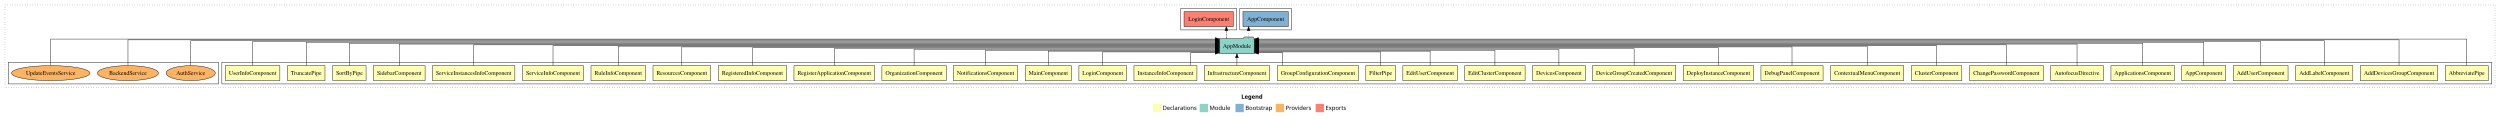
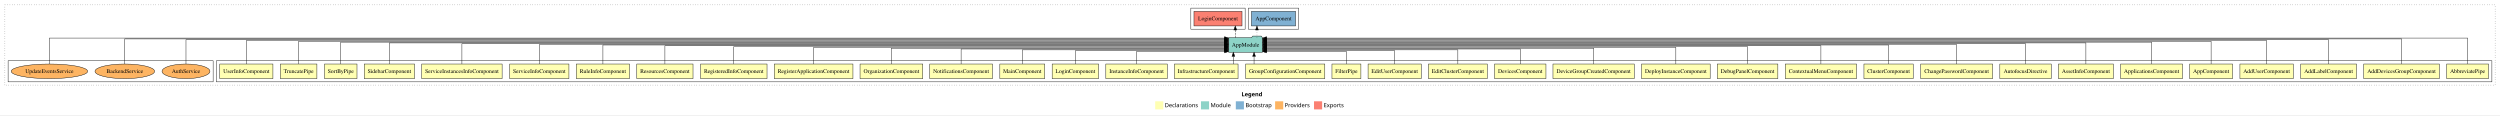
- <svg xmlns="http://www.w3.org/2000/svg" width="6017pt" height="284pt" viewBox="0.00 0.00 6017.00 284.00">
+ <svg xmlns="http://www.w3.org/2000/svg" width="6170pt" height="284pt" viewBox="0.00 0.00 6170.00 284.00">
  <g id="graph0" class="graph" transform="scale(1 1) rotate(0) translate(4 280)">
-     <polygon fill="#ffffff" stroke="transparent" points="-4,4 -4,-280 6013,-280 6013,4 -4,4" />
-     <text text-anchor="start" x="2983.509" y="-42.4" font-family="sans-serif" font-weight="bold" font-size="14.00" fill="#000000">Legend</text>
-     <polygon fill="#ffffb3" stroke="transparent" points="2770.5,-10 2770.5,-30 2790.5,-30 2790.5,-10 2770.5,-10" />
-     <text text-anchor="start" x="2794.129" y="-15.4" font-family="sans-serif" font-size="14.00" fill="#000000">  Declarations</text>
-     <polygon fill="#8dd3c7" stroke="transparent" points="2883.5,-10 2883.5,-30 2903.5,-30 2903.5,-10 2883.5,-10" />
-     <text text-anchor="start" x="2907.225" y="-15.4" font-family="sans-serif" font-size="14.00" fill="#000000">  Module</text>
-     <polygon fill="#80b1d3" stroke="transparent" points="2969.5,-10 2969.5,-30 2989.5,-30 2989.5,-10 2969.5,-10" />
-     <text text-anchor="start" x="2993.281" y="-15.4" font-family="sans-serif" font-size="14.00" fill="#000000">  Bootstrap</text>
-     <polygon fill="#fdb462" stroke="transparent" points="3066.5,-10 3066.5,-30 3086.5,-30 3086.5,-10 3066.5,-10" />
-     <text text-anchor="start" x="3090.173" y="-15.4" font-family="sans-serif" font-size="14.00" fill="#000000">  Providers</text>
-     <polygon fill="#fb8072" stroke="transparent" points="3162.5,-10 3162.5,-30 3182.5,-30 3182.5,-10 3162.5,-10" />
-     <text text-anchor="start" x="3186.226" y="-15.4" font-family="sans-serif" font-size="14.00" fill="#000000">  Exports</text>
+     <polygon fill="#ffffff" stroke="transparent" points="-4,4 -4,-280 6166,-280 6166,4 -4,4" />
+     <text text-anchor="start" x="3060.009" y="-42.4" font-family="sans-serif" font-weight="bold" font-size="14.00" fill="#000000">Legend</text>
+     <polygon fill="#ffffb3" stroke="transparent" points="2847,-10 2847,-30 2867,-30 2867,-10 2847,-10" />
+     <text text-anchor="start" x="2870.629" y="-15.4" font-family="sans-serif" font-size="14.00" fill="#000000">  Declarations</text>
+     <polygon fill="#8dd3c7" stroke="transparent" points="2960,-10 2960,-30 2980,-30 2980,-10 2960,-10" />
+     <text text-anchor="start" x="2983.725" y="-15.4" font-family="sans-serif" font-size="14.00" fill="#000000">  Module</text>
+     <polygon fill="#80b1d3" stroke="transparent" points="3046,-10 3046,-30 3066,-30 3066,-10 3046,-10" />
+     <text text-anchor="start" x="3069.781" y="-15.4" font-family="sans-serif" font-size="14.00" fill="#000000">  Bootstrap</text>
+     <polygon fill="#fdb462" stroke="transparent" points="3143,-10 3143,-30 3163,-30 3163,-10 3143,-10" />
+     <text text-anchor="start" x="3166.673" y="-15.4" font-family="sans-serif" font-size="14.00" fill="#000000">  Providers</text>
+     <polygon fill="#fb8072" stroke="transparent" points="3239,-10 3239,-30 3259,-30 3259,-10 3239,-10" />
+     <text text-anchor="start" x="3262.726" y="-15.4" font-family="sans-serif" font-size="14.00" fill="#000000">  Exports</text>
    <g id="clust1" class="cluster">
-       <polygon fill="none" stroke="#000000" stroke-dasharray="1,5" points="8,-70 8,-268 6001,-268 6001,-70 8,-70" />
+       <polygon fill="none" stroke="#000000" stroke-dasharray="1,5" points="8,-70 8,-268 6154,-268 6154,-70 8,-70" />
    </g>
    <g id="clust2" class="cluster">
-       <polygon fill="none" stroke="#000000" points="530,-78 530,-130 5993,-130 5993,-78 530,-78" />
-     </g>
-     <g id="clust38" class="cluster">
-       <polygon fill="none" stroke="#000000" points="2838,-208 2838,-260 2972,-260 2972,-208 2838,-208" />
+       <polygon fill="none" stroke="#000000" points="530,-78 530,-130 6146,-130 6146,-78 530,-78" />
    </g>
    <g id="clust39" class="cluster">
-       <polygon fill="none" stroke="#000000" points="2980,-208 2980,-260 3104,-260 3104,-208 2980,-208" />
+       <polygon fill="none" stroke="#000000" points="2935,-208 2935,-260 3069,-260 3069,-208 2935,-208" />
    </g>
    <g id="clust40" class="cluster">
+       <polygon fill="none" stroke="#000000" points="3077,-208 3077,-260 3201,-260 3201,-208 3077,-208" />
+     </g>
+     <g id="clust41" class="cluster">
      <polygon fill="none" stroke="#000000" points="16,-78 16,-130 522,-130 522,-78 16,-78" />
    </g>
    <g id="node1" class="node">
-       <polygon fill="#ffffb3" stroke="#000000" points="5984.58,-122 5881.42,-122 5881.42,-86 5984.58,-86 5984.58,-122" />
-       <text text-anchor="middle" x="5933" y="-99.8" font-family="Times,serif" font-size="14.00" fill="#000000">AbbreviatePipe</text>
-     </g>
-     <g id="node35" class="node">
-       <polygon fill="#8dd3c7" stroke="#000000" points="3014.657,-187 3011.657,-191 2990.657,-191 2987.657,-187 2931.343,-187 2931.343,-151 3014.657,-151 3014.657,-187" />
-       <text text-anchor="middle" x="2973" y="-164.8" font-family="Times,serif" font-size="14.00" fill="#000000">AppModule</text>
+       <polygon fill="#ffffb3" stroke="#000000" points="6137.58,-122 6034.42,-122 6034.42,-86 6137.58,-86 6137.58,-122" />
+       <text text-anchor="middle" x="6086" y="-99.8" font-family="Times,serif" font-size="14.00" fill="#000000">AbbreviatePipe</text>
+     </g>
+     <g id="node36" class="node">
+       <polygon fill="#8dd3c7" stroke="#000000" points="3111.657,-187 3108.657,-191 3087.657,-191 3084.657,-187 3028.343,-187 3028.343,-151 3111.657,-151 3111.657,-187" />
+       <text text-anchor="middle" x="3070" y="-164.8" font-family="Times,serif" font-size="14.00" fill="#000000">AppModule</text>
    </g>
    <g id="edge1" class="edge">
-       <path fill="none" stroke="#000000" d="M5933,-122.198C5933,-146.356 5933,-186 5933,-186 5933,-186 3024.843,-186 3024.843,-186" />
-       <polygon fill="#000000" stroke="#000000" points="3024.843,-182.5 3014.843,-186 3024.843,-189.5 3024.843,-182.5" />
+       <path fill="none" stroke="#000000" d="M6086,-122.198C6086,-146.356 6086,-186 6086,-186 6086,-186 3121.773,-186 3121.773,-186" />
+       <polygon fill="#000000" stroke="#000000" points="3121.773,-182.5 3111.773,-186 3121.773,-189.5 3121.773,-182.5" />
    </g>
    <g id="node2" class="node">
-       <polygon fill="#ffffb3" stroke="#000000" points="5863.292,-122 5676.708,-122 5676.708,-86 5863.292,-86 5863.292,-122" />
-       <text text-anchor="middle" x="5770" y="-99.8" font-family="Times,serif" font-size="14.00" fill="#000000">AddDevicesGroupComponent</text>
+       <polygon fill="#ffffb3" stroke="#000000" points="6016.292,-122 5829.708,-122 5829.708,-86 6016.292,-86 6016.292,-122" />
+       <text text-anchor="middle" x="5923" y="-99.8" font-family="Times,serif" font-size="14.00" fill="#000000">AddDevicesGroupComponent</text>
    </g>
    <g id="edge2" class="edge">
-       <path fill="none" stroke="#000000" d="M5770,-122.153C5770,-145.757 5770,-184 5770,-184 5770,-184 3024.709,-184 3024.709,-184" />
-       <polygon fill="#000000" stroke="#000000" points="3024.709,-180.5 3014.709,-184 3024.709,-187.5 3024.709,-180.5" />
+       <path fill="none" stroke="#000000" d="M5923,-122.153C5923,-145.757 5923,-184 5923,-184 5923,-184 3121.708,-184 3121.708,-184" />
+       <polygon fill="#000000" stroke="#000000" points="3121.708,-180.5 3111.708,-184 3121.708,-187.5 3121.708,-180.5" />
    </g>
    <g id="node3" class="node">
-       <polygon fill="#ffffb3" stroke="#000000" points="5658.812,-122 5521.188,-122 5521.188,-86 5658.812,-86 5658.812,-122" />
-       <text text-anchor="middle" x="5590" y="-99.8" font-family="Times,serif" font-size="14.00" fill="#000000">AddLabelComponent</text>
+       <polygon fill="#ffffb3" stroke="#000000" points="5811.812,-122 5674.188,-122 5674.188,-86 5811.812,-86 5811.812,-122" />
+       <text text-anchor="middle" x="5743" y="-99.8" font-family="Times,serif" font-size="14.00" fill="#000000">AddLabelComponent</text>
    </g>
    <g id="edge3" class="edge">
-       <path fill="none" stroke="#000000" d="M5590,-122.091C5590,-145.133 5590,-182 5590,-182 5590,-182 3024.901,-182 3024.901,-182" />
-       <polygon fill="#000000" stroke="#000000" points="3024.901,-178.5 3014.901,-182 3024.901,-185.5 3024.901,-178.5" />
+       <path fill="none" stroke="#000000" d="M5743,-122.091C5743,-145.133 5743,-182 5743,-182 5743,-182 3121.718,-182 3121.718,-182" />
+       <polygon fill="#000000" stroke="#000000" points="3121.718,-178.5 3111.718,-182 3121.718,-185.5 3121.718,-178.5" />
    </g>
    <g id="node4" class="node">
-       <polygon fill="#ffffb3" stroke="#000000" points="5502.865,-122 5371.135,-122 5371.135,-86 5502.865,-86 5502.865,-122" />
-       <text text-anchor="middle" x="5437" y="-99.8" font-family="Times,serif" font-size="14.00" fill="#000000">AddUserComponent</text>
+       <polygon fill="#ffffb3" stroke="#000000" points="5655.865,-122 5524.135,-122 5524.135,-86 5655.865,-86 5655.865,-122" />
+       <text text-anchor="middle" x="5590" y="-99.8" font-family="Times,serif" font-size="14.00" fill="#000000">AddUserComponent</text>
    </g>
    <g id="edge4" class="edge">
-       <path fill="none" stroke="#000000" d="M5437,-122.011C5437,-144.485 5437,-180 5437,-180 5437,-180 3024.733,-180 3024.733,-180" />
-       <polygon fill="#000000" stroke="#000000" points="3024.733,-176.5 3014.733,-180 3024.733,-183.5 3024.733,-176.5" />
+       <path fill="none" stroke="#000000" d="M5590,-122.011C5590,-144.485 5590,-180 5590,-180 5590,-180 3121.897,-180 3121.897,-180" />
+       <polygon fill="#000000" stroke="#000000" points="3121.897,-176.5 3111.897,-180 3121.897,-183.5 3121.897,-176.5" />
    </g>
    <g id="node5" class="node">
-       <polygon fill="#ffffb3" stroke="#000000" points="5352.94,-122 5247.06,-122 5247.06,-86 5352.94,-86 5352.94,-122" />
-       <text text-anchor="middle" x="5300" y="-99.8" font-family="Times,serif" font-size="14.00" fill="#000000">AppComponent</text>
+       <polygon fill="#ffffb3" stroke="#000000" points="5505.94,-122 5400.06,-122 5400.06,-86 5505.94,-86 5505.94,-122" />
+       <text text-anchor="middle" x="5453" y="-99.8" font-family="Times,serif" font-size="14.00" fill="#000000">AppComponent</text>
    </g>
    <g id="edge5" class="edge">
-       <path fill="none" stroke="#000000" d="M5300,-122.292C5300,-144.206 5300,-178 5300,-178 5300,-178 3024.875,-178 3024.875,-178" />
-       <polygon fill="#000000" stroke="#000000" points="3024.875,-174.5 3014.875,-178 3024.875,-181.5 3024.875,-174.5" />
+       <path fill="none" stroke="#000000" d="M5453,-122.292C5453,-144.206 5453,-178 5453,-178 5453,-178 3121.866,-178 3121.866,-178" />
+       <polygon fill="#000000" stroke="#000000" points="3121.866,-174.5 3111.866,-178 3121.866,-181.5 3121.866,-174.5" />
    </g>
    <g id="node6" class="node">
-       <polygon fill="#ffffb3" stroke="#000000" points="5229.375,-122 5076.625,-122 5076.625,-86 5229.375,-86 5229.375,-122" />
-       <text text-anchor="middle" x="5153" y="-99.8" font-family="Times,serif" font-size="14.00" fill="#000000">ApplicationsComponent</text>
+       <polygon fill="#ffffb3" stroke="#000000" points="5382.375,-122 5229.625,-122 5229.625,-86 5382.375,-86 5382.375,-122" />
+       <text text-anchor="middle" x="5306" y="-99.8" font-family="Times,serif" font-size="14.00" fill="#000000">ApplicationsComponent</text>
    </g>
    <g id="edge6" class="edge">
-       <path fill="none" stroke="#000000" d="M5153,-122.169C5153,-143.498 5153,-176 5153,-176 5153,-176 3025.084,-176 3025.084,-176" />
-       <polygon fill="#000000" stroke="#000000" points="3025.084,-172.5 3015.084,-176 3025.084,-179.5 3025.084,-172.5" />
+       <path fill="none" stroke="#000000" d="M5306,-122.169C5306,-143.498 5306,-176 5306,-176 5306,-176 3121.689,-176 3121.689,-176" />
+       <polygon fill="#000000" stroke="#000000" points="3121.689,-172.5 3111.689,-176 3121.689,-179.5 3121.689,-172.5" />
    </g>
    <g id="node7" class="node">
+       <polygon fill="#ffffb3" stroke="#000000" points="5211.755,-122 5076.245,-122 5076.245,-86 5211.755,-86 5211.755,-122" />
+       <text text-anchor="middle" x="5144" y="-99.8" font-family="Times,serif" font-size="14.00" fill="#000000">AssetInfoComponent</text>
+     </g>
+     <g id="edge7" class="edge">
+       <path fill="none" stroke="#000000" d="M5144,-122.027C5144,-142.767 5144,-174 5144,-174 5144,-174 3121.898,-174 3121.898,-174" />
+       <polygon fill="#000000" stroke="#000000" points="3121.898,-170.5 3111.898,-174 3121.898,-177.5 3121.898,-170.5" />
+     </g>
+     <g id="node8" class="node">
      <polygon fill="#ffffb3" stroke="#000000" points="5058.4,-122 4931.6,-122 4931.6,-86 5058.4,-86 5058.4,-122" />
      <text text-anchor="middle" x="4995" y="-99.8" font-family="Times,serif" font-size="14.00" fill="#000000">AutofocusDirective</text>
    </g>
-     <g id="edge7" class="edge">
-       <path fill="none" stroke="#000000" d="M4995,-122.027C4995,-142.767 4995,-174 4995,-174 4995,-174 3024.768,-174 3024.768,-174" />
-       <polygon fill="#000000" stroke="#000000" points="3024.768,-170.5 3014.768,-174 3024.768,-177.5 3024.768,-170.5" />
-     </g>
-     <g id="node8" class="node">
+     <g id="edge8" class="edge">
+       <path fill="none" stroke="#000000" d="M4995,-122.223C4995,-142.365 4995,-172 4995,-172 4995,-172 3121.997,-172 3121.997,-172" />
+       <polygon fill="#000000" stroke="#000000" points="3121.997,-168.5 3111.997,-172 3121.997,-175.5 3121.997,-168.5" />
+     </g>
+     <g id="node9" class="node">
      <polygon fill="#ffffb3" stroke="#000000" points="4913.752,-122 4736.248,-122 4736.248,-86 4913.752,-86 4913.752,-122" />
      <text text-anchor="middle" x="4825" y="-99.8" font-family="Times,serif" font-size="14.00" fill="#000000">ChangePasswordComponent</text>
    </g>
-     <g id="edge8" class="edge">
-       <path fill="none" stroke="#000000" d="M4825,-122.223C4825,-142.365 4825,-172 4825,-172 4825,-172 3024.719,-172 3024.719,-172" />
-       <polygon fill="#000000" stroke="#000000" points="3024.719,-168.5 3014.719,-172 3024.719,-175.5 3024.719,-168.5" />
-     </g>
-     <g id="node9" class="node">
+     <g id="edge9" class="edge">
+       <path fill="none" stroke="#000000" d="M4825,-122.035C4825,-141.576 4825,-170 4825,-170 4825,-170 3122.081,-170 3122.081,-170" />
+       <polygon fill="#000000" stroke="#000000" points="3122.081,-166.5 3112.081,-170 3122.081,-173.5 3122.081,-166.5" />
+     </g>
+     <g id="node10" class="node">
      <polygon fill="#ffffb3" stroke="#000000" points="4717.77,-122 4596.23,-122 4596.23,-86 4717.77,-86 4717.77,-122" />
      <text text-anchor="middle" x="4657" y="-99.8" font-family="Times,serif" font-size="14.00" fill="#000000">ClusterComponent</text>
    </g>
-     <g id="edge9" class="edge">
-       <path fill="none" stroke="#000000" d="M4657,-122.035C4657,-141.576 4657,-170 4657,-170 4657,-170 3025.047,-170 3025.047,-170" />
-       <polygon fill="#000000" stroke="#000000" points="3025.047,-166.5 3015.047,-170 3025.047,-173.5 3025.047,-166.5" />
-     </g>
-     <g id="node10" class="node">
+     <g id="edge10" class="edge">
+       <path fill="none" stroke="#000000" d="M4657,-122.106C4657,-141.339 4657,-169 4657,-169 4657,-169 3122.04,-169 3122.04,-169" />
+       <polygon fill="#000000" stroke="#000000" points="3122.04,-165.5 3112.04,-169 3122.04,-172.5 3122.04,-165.5" />
+     </g>
+     <g id="node11" class="node">
      <polygon fill="#ffffb3" stroke="#000000" points="4577.93,-122 4402.07,-122 4402.07,-86 4577.93,-86 4577.93,-122" />
      <text text-anchor="middle" x="4490" y="-99.8" font-family="Times,serif" font-size="14.00" fill="#000000">ContextualMenuComponent</text>
    </g>
-     <g id="edge10" class="edge">
-       <path fill="none" stroke="#000000" d="M4490,-122.106C4490,-141.339 4490,-169 4490,-169 4490,-169 3024.759,-169 3024.759,-169" />
-       <polygon fill="#000000" stroke="#000000" points="3024.759,-165.5 3014.759,-169 3024.759,-172.5 3024.759,-165.5" />
-     </g>
-     <g id="node11" class="node">
+     <g id="edge11" class="edge">
+       <path fill="none" stroke="#000000" d="M4490,-122.222C4490,-140.828 4490,-167 4490,-167 4490,-167 3121.729,-167 3121.729,-167" />
+       <polygon fill="#000000" stroke="#000000" points="3121.729,-163.5 3111.729,-167 3121.729,-170.5 3121.729,-163.5" />
+     </g>
+     <g id="node12" class="node">
      <polygon fill="#ffffb3" stroke="#000000" points="4383.756,-122 4234.244,-122 4234.244,-86 4383.756,-86 4383.756,-122" />
      <text text-anchor="middle" x="4309" y="-99.8" font-family="Times,serif" font-size="14.00" fill="#000000">DebugPanelComponent</text>
    </g>
-     <g id="edge11" class="edge">
-       <path fill="none" stroke="#000000" d="M4309,-122.222C4309,-140.828 4309,-167 4309,-167 4309,-167 3024.819,-167 3024.819,-167" />
-       <polygon fill="#000000" stroke="#000000" points="3024.819,-163.5 3014.819,-167 3024.819,-170.5 3024.819,-163.5" />
-     </g>
-     <g id="node12" class="node">
+     <g id="edge12" class="edge">
+       <path fill="none" stroke="#000000" d="M4309,-122.302C4309,-140.27 4309,-165 4309,-165 4309,-165 3121.934,-165 3121.934,-165" />
+       <polygon fill="#000000" stroke="#000000" points="3121.934,-161.5 3111.934,-165 3121.934,-168.5 3121.934,-161.5" />
+     </g>
+     <g id="node13" class="node">
      <polygon fill="#ffffb3" stroke="#000000" points="4216.684,-122 4047.316,-122 4047.316,-86 4216.684,-86 4216.684,-122" />
      <text text-anchor="middle" x="4132" y="-99.8" font-family="Times,serif" font-size="14.00" fill="#000000">DeployInstanceComponent</text>
    </g>
-     <g id="edge12" class="edge">
-       <path fill="none" stroke="#000000" d="M4132,-122.302C4132,-140.27 4132,-165 4132,-165 4132,-165 3024.934,-165 3024.934,-165" />
-       <polygon fill="#000000" stroke="#000000" points="3024.934,-161.5 3014.934,-165 3024.934,-168.5 3024.934,-161.5" />
-     </g>
-     <g id="node13" class="node">
+     <g id="edge13" class="edge">
+       <path fill="none" stroke="#000000" d="M4132,-122.022C4132,-139.373 4132,-163 4132,-163 4132,-163 3121.959,-163 3121.959,-163" />
+       <polygon fill="#000000" stroke="#000000" points="3121.959,-159.5 3111.959,-163 3121.959,-166.5 3121.959,-159.5" />
+     </g>
+     <g id="node14" class="node">
      <polygon fill="#ffffb3" stroke="#000000" points="4029.272,-122 3828.728,-122 3828.728,-86 4029.272,-86 4029.272,-122" />
      <text text-anchor="middle" x="3929" y="-99.8" font-family="Times,serif" font-size="14.00" fill="#000000">DeviceGroupCreatedComponent</text>
    </g>
-     <g id="edge13" class="edge">
-       <path fill="none" stroke="#000000" d="M3929,-122.022C3929,-139.373 3929,-163 3929,-163 3929,-163 3024.693,-163 3024.693,-163" />
-       <polygon fill="#000000" stroke="#000000" points="3024.693,-159.5 3014.693,-163 3024.693,-166.5 3024.693,-159.5" />
-     </g>
-     <g id="node14" class="node">
+     <g id="edge14" class="edge">
+       <path fill="none" stroke="#000000" d="M3929,-122.035C3929,-138.734 3929,-161 3929,-161 3929,-161 3121.722,-161 3121.722,-161" />
+       <polygon fill="#000000" stroke="#000000" points="3121.722,-157.5 3111.722,-161 3121.722,-164.5 3121.722,-157.5" />
+     </g>
+     <g id="node15" class="node">
      <polygon fill="#ffffb3" stroke="#000000" points="3811.419,-122 3684.581,-122 3684.581,-86 3811.419,-86 3811.419,-122" />
      <text text-anchor="middle" x="3748" y="-99.8" font-family="Times,serif" font-size="14.00" fill="#000000">DevicesComponent</text>
    </g>
-     <g id="edge14" class="edge">
-       <path fill="none" stroke="#000000" d="M3748,-122.035C3748,-138.734 3748,-161 3748,-161 3748,-161 3024.667,-161 3024.667,-161" />
-       <polygon fill="#000000" stroke="#000000" points="3024.667,-157.5 3014.667,-161 3024.667,-164.5 3024.667,-157.5" />
-     </g>
-     <g id="node15" class="node">
+     <g id="edge15" class="edge">
+       <path fill="none" stroke="#000000" d="M3748,-122.009C3748,-138.049 3748,-159 3748,-159 3748,-159 3121.9,-159 3121.9,-159" />
+       <polygon fill="#000000" stroke="#000000" points="3121.9,-155.5 3111.9,-159 3121.9,-162.5 3121.9,-155.5" />
+     </g>
+     <g id="node16" class="node">
      <polygon fill="#ffffb3" stroke="#000000" points="3666.604,-122 3521.396,-122 3521.396,-86 3666.604,-86 3666.604,-122" />
      <text text-anchor="middle" x="3594" y="-99.8" font-family="Times,serif" font-size="14.00" fill="#000000">EditClusterComponent</text>
    </g>
-     <g id="edge15" class="edge">
-       <path fill="none" stroke="#000000" d="M3594,-122.009C3594,-138.049 3594,-159 3594,-159 3594,-159 3024.71,-159 3024.71,-159" />
-       <polygon fill="#000000" stroke="#000000" points="3024.71,-155.5 3014.71,-159 3024.71,-162.5 3024.71,-155.5" />
-     </g>
-     <g id="node16" class="node">
+     <g id="edge16" class="edge">
+       <path fill="none" stroke="#000000" d="M3594,-122.24C3594,-137.571 3594,-157 3594,-157 3594,-157 3121.995,-157 3121.995,-157" />
+       <polygon fill="#000000" stroke="#000000" points="3121.995,-153.5 3111.995,-157 3121.995,-160.5 3121.995,-153.5" />
+     </g>
+     <g id="node17" class="node">
      <polygon fill="#ffffb3" stroke="#000000" points="3503.593,-122 3372.407,-122 3372.407,-86 3503.593,-86 3503.593,-122" />
      <text text-anchor="middle" x="3438" y="-99.8" font-family="Times,serif" font-size="14.00" fill="#000000">EditUserComponent</text>
    </g>
-     <g id="edge16" class="edge">
-       <path fill="none" stroke="#000000" d="M3438,-122.24C3438,-137.571 3438,-157 3438,-157 3438,-157 3024.675,-157 3024.675,-157" />
-       <polygon fill="#000000" stroke="#000000" points="3024.675,-153.5 3014.675,-157 3024.675,-160.5 3024.675,-153.5" />
-     </g>
-     <g id="node17" class="node">
+     <g id="edge17" class="edge">
+       <path fill="none" stroke="#000000" d="M3438,-122.124C3438,-136.783 3438,-155 3438,-155 3438,-155 3121.856,-155 3121.856,-155" />
+       <polygon fill="#000000" stroke="#000000" points="3121.856,-151.5 3111.856,-155 3121.856,-158.5 3121.856,-151.5" />
+     </g>
+     <g id="node18" class="node">
      <polygon fill="#ffffb3" stroke="#000000" points="3354.718,-122 3283.282,-122 3283.282,-86 3354.718,-86 3354.718,-122" />
      <text text-anchor="middle" x="3319" y="-99.8" font-family="Times,serif" font-size="14.00" fill="#000000">FilterPipe</text>
    </g>
-     <g id="edge17" class="edge">
-       <path fill="none" stroke="#000000" d="M3319,-122.124C3319,-136.783 3319,-155 3319,-155 3319,-155 3024.736,-155 3024.736,-155" />
-       <polygon fill="#000000" stroke="#000000" points="3024.736,-151.5 3014.736,-155 3024.736,-158.5 3024.736,-151.5" />
-     </g>
-     <g id="node18" class="node">
+     <g id="edge18" class="edge">
+       <path fill="none" stroke="#000000" d="M3319,-122.246C3319,-136.177 3319,-153 3319,-153 3319,-153 3121.677,-153 3121.677,-153" />
+       <polygon fill="#000000" stroke="#000000" points="3121.677,-149.5 3111.677,-153 3121.677,-156.5 3121.677,-149.5" />
+     </g>
+     <g id="node19" class="node">
      <polygon fill="#ffffb3" stroke="#000000" points="3265.644,-122 3070.356,-122 3070.356,-86 3265.644,-86 3265.644,-122" />
      <text text-anchor="middle" x="3168" y="-99.8" font-family="Times,serif" font-size="14.00" fill="#000000">GroupConfigurationComponent</text>
    </g>
-     <g id="edge18" class="edge">
-       <path fill="none" stroke="#000000" d="M3083.324,-122.246C3083.324,-136.177 3083.324,-153 3083.324,-153 3083.324,-153 3024.709,-153 3024.709,-153" />
-       <polygon fill="#000000" stroke="#000000" points="3024.709,-149.5 3014.709,-153 3024.709,-156.5 3024.709,-149.5" />
-     </g>
-     <g id="node19" class="node">
+     <g id="edge19" class="edge">
+       <path fill="none" stroke="#000000" d="M3091.003,-122.106C3091.003,-122.106 3091.003,-140.991 3091.003,-140.991" />
+       <polygon fill="#000000" stroke="#000000" points="3087.503,-140.991 3091.003,-150.991 3094.503,-140.991 3087.503,-140.991" />
+     </g>
+     <g id="node20" class="node">
      <polygon fill="#ffffb3" stroke="#000000" points="3051.506,-122 2894.494,-122 2894.494,-86 3051.506,-86 3051.506,-122" />
      <text text-anchor="middle" x="2973" y="-99.8" font-family="Times,serif" font-size="14.00" fill="#000000">InfrastructureComponent</text>
    </g>
-     <g id="edge19" class="edge">
-       <path fill="none" stroke="#000000" d="M2973,-122.106C2973,-122.106 2973,-140.991 2973,-140.991" />
-       <polygon fill="#000000" stroke="#000000" points="2969.5,-140.991 2973,-150.991 2976.5,-140.991 2969.5,-140.991" />
-     </g>
-     <g id="node20" class="node">
+     <g id="edge20" class="edge">
+       <path fill="none" stroke="#000000" d="M3039.962,-122.106C3039.962,-122.106 3039.962,-140.991 3039.962,-140.991" />
+       <polygon fill="#000000" stroke="#000000" points="3036.462,-140.991 3039.962,-150.991 3043.462,-140.991 3036.462,-140.991" />
+     </g>
+     <g id="node21" class="node">
      <polygon fill="#ffffb3" stroke="#000000" points="2876.794,-122 2725.206,-122 2725.206,-86 2876.794,-86 2876.794,-122" />
      <text text-anchor="middle" x="2801" y="-99.8" font-family="Times,serif" font-size="14.00" fill="#000000">InstanceInfoComponent</text>
    </g>
-     <g id="edge20" class="edge">
-       <path fill="none" stroke="#000000" d="M2861.254,-122.246C2861.254,-136.177 2861.254,-153 2861.254,-153 2861.254,-153 2921.072,-153 2921.072,-153" />
-       <polygon fill="#000000" stroke="#000000" points="2921.072,-156.5 2931.072,-153 2921.072,-149.5 2921.072,-156.5" />
-     </g>
-     <g id="node21" class="node">
+     <g id="edge21" class="edge">
+       <path fill="none" stroke="#000000" d="M2801,-122.246C2801,-136.177 2801,-153 2801,-153 2801,-153 3018.264,-153 3018.264,-153" />
+       <polygon fill="#000000" stroke="#000000" points="3018.264,-156.5 3028.264,-153 3018.264,-149.5 3018.264,-156.5" />
+     </g>
+     <g id="node22" class="node">
      <polygon fill="#ffffb3" stroke="#000000" points="2707.276,-122 2592.724,-122 2592.724,-86 2707.276,-86 2707.276,-122" />
      <text text-anchor="middle" x="2650" y="-99.8" font-family="Times,serif" font-size="14.00" fill="#000000">LoginComponent</text>
    </g>
-     <g id="edge21" class="edge">
-       <path fill="none" stroke="#000000" d="M2650,-122.124C2650,-136.783 2650,-155 2650,-155 2650,-155 2921.104,-155 2921.104,-155" />
-       <polygon fill="#000000" stroke="#000000" points="2921.105,-158.5 2931.104,-155 2921.104,-151.5 2921.105,-158.5" />
-     </g>
-     <g id="node22" class="node">
+     <g id="edge22" class="edge">
+       <path fill="none" stroke="#000000" d="M2650,-122.124C2650,-136.783 2650,-155 2650,-155 2650,-155 3018.193,-155 3018.193,-155" />
+       <polygon fill="#000000" stroke="#000000" points="3018.193,-158.5 3028.193,-155 3018.193,-151.5 3018.193,-158.5" />
+     </g>
+     <g id="node23" class="node">
      <polygon fill="#ffffb3" stroke="#000000" points="2574.382,-122 2463.618,-122 2463.618,-86 2574.382,-86 2574.382,-122" />
      <text text-anchor="middle" x="2519" y="-99.8" font-family="Times,serif" font-size="14.00" fill="#000000">MainComponent</text>
    </g>
-     <g id="edge22" class="edge">
-       <path fill="none" stroke="#000000" d="M2519,-122.24C2519,-137.571 2519,-157 2519,-157 2519,-157 2921.102,-157 2921.102,-157" />
-       <polygon fill="#000000" stroke="#000000" points="2921.103,-160.5 2931.102,-157 2921.102,-153.5 2921.103,-160.5" />
-     </g>
-     <g id="node23" class="node">
+     <g id="edge23" class="edge">
+       <path fill="none" stroke="#000000" d="M2519,-122.24C2519,-137.571 2519,-157 2519,-157 2519,-157 3018.133,-157 3018.133,-157" />
+       <polygon fill="#000000" stroke="#000000" points="3018.133,-160.5 3028.133,-157 3018.133,-153.5 3018.133,-160.5" />
+     </g>
+     <g id="node24" class="node">
      <polygon fill="#ffffb3" stroke="#000000" points="2445.427,-122 2290.573,-122 2290.573,-86 2445.427,-86 2445.427,-122" />
      <text text-anchor="middle" x="2368" y="-99.8" font-family="Times,serif" font-size="14.00" fill="#000000">NotificationsComponent</text>
    </g>
-     <g id="edge23" class="edge">
-       <path fill="none" stroke="#000000" d="M2368,-122.009C2368,-138.049 2368,-159 2368,-159 2368,-159 2920.938,-159 2920.938,-159" />
-       <polygon fill="#000000" stroke="#000000" points="2920.938,-162.5 2930.938,-159 2920.938,-155.5 2920.938,-162.5" />
-     </g>
-     <g id="node24" class="node">
+     <g id="edge24" class="edge">
+       <path fill="none" stroke="#000000" d="M2368,-122.009C2368,-138.049 2368,-159 2368,-159 2368,-159 3018.189,-159 3018.189,-159" />
+       <polygon fill="#000000" stroke="#000000" points="3018.189,-162.5 3028.189,-159 3018.189,-155.5 3018.189,-162.5" />
+     </g>
+     <g id="node25" class="node">
      <polygon fill="#ffffb3" stroke="#000000" points="2273.416,-122 2118.584,-122 2118.584,-86 2273.416,-86 2273.416,-122" />
      <text text-anchor="middle" x="2196" y="-99.8" font-family="Times,serif" font-size="14.00" fill="#000000">OrganizationComponent</text>
    </g>
-     <g id="edge24" class="edge">
-       <path fill="none" stroke="#000000" d="M2196,-122.035C2196,-138.734 2196,-161 2196,-161 2196,-161 2921.225,-161 2921.225,-161" />
-       <polygon fill="#000000" stroke="#000000" points="2921.225,-164.5 2931.225,-161 2921.225,-157.5 2921.225,-164.5" />
-     </g>
-     <g id="node25" class="node">
+     <g id="edge25" class="edge">
+       <path fill="none" stroke="#000000" d="M2196,-122.035C2196,-138.734 2196,-161 2196,-161 2196,-161 3018.14,-161 3018.14,-161" />
+       <polygon fill="#000000" stroke="#000000" points="3018.14,-164.5 3028.14,-161 3018.14,-157.5 3018.14,-164.5" />
+     </g>
+     <g id="node26" class="node">
      <polygon fill="#ffffb3" stroke="#000000" points="2101.083,-122 1906.917,-122 1906.917,-86 2101.083,-86 2101.083,-122" />
      <text text-anchor="middle" x="2004" y="-99.8" font-family="Times,serif" font-size="14.00" fill="#000000">RegisterApplicationComponent</text>
    </g>
-     <g id="edge25" class="edge">
-       <path fill="none" stroke="#000000" d="M2004,-122.022C2004,-139.373 2004,-163 2004,-163 2004,-163 2921.052,-163 2921.052,-163" />
-       <polygon fill="#000000" stroke="#000000" points="2921.052,-166.5 2931.052,-163 2921.052,-159.5 2921.052,-166.5" />
-     </g>
-     <g id="node26" class="node">
+     <g id="edge26" class="edge">
+       <path fill="none" stroke="#000000" d="M2004,-122.022C2004,-139.373 2004,-163 2004,-163 2004,-163 3018.211,-163 3018.211,-163" />
+       <polygon fill="#000000" stroke="#000000" points="3018.212,-166.5 3028.211,-163 3018.211,-159.5 3018.212,-166.5" />
+     </g>
+     <g id="node27" class="node">
      <polygon fill="#ffffb3" stroke="#000000" points="1889.021,-122 1724.979,-122 1724.979,-86 1889.021,-86 1889.021,-122" />
      <text text-anchor="middle" x="1807" y="-99.8" font-family="Times,serif" font-size="14.00" fill="#000000">RegisteredInfoComponent</text>
    </g>
-     <g id="edge26" class="edge">
-       <path fill="none" stroke="#000000" d="M1807,-122.302C1807,-140.27 1807,-165 1807,-165 1807,-165 2921.158,-165 2921.158,-165" />
-       <polygon fill="#000000" stroke="#000000" points="2921.158,-168.5 2931.158,-165 2921.158,-161.5 2921.158,-168.5" />
-     </g>
-     <g id="node27" class="node">
+     <g id="edge27" class="edge">
+       <path fill="none" stroke="#000000" d="M1807,-122.302C1807,-140.27 1807,-165 1807,-165 1807,-165 3018.338,-165 3018.338,-165" />
+       <polygon fill="#000000" stroke="#000000" points="3018.338,-168.5 3028.338,-165 3018.337,-161.5 3018.338,-168.5" />
+     </g>
+     <g id="node28" class="node">
      <polygon fill="#ffffb3" stroke="#000000" points="1706.363,-122 1567.637,-122 1567.637,-86 1706.363,-86 1706.363,-122" />
      <text text-anchor="middle" x="1637" y="-99.8" font-family="Times,serif" font-size="14.00" fill="#000000">ResourcesComponent</text>
    </g>
-     <g id="edge27" class="edge">
-       <path fill="none" stroke="#000000" d="M1637,-122.222C1637,-140.828 1637,-167 1637,-167 1637,-167 2921.181,-167 2921.181,-167" />
-       <polygon fill="#000000" stroke="#000000" points="2921.181,-170.5 2931.181,-167 2921.181,-163.5 2921.181,-170.5" />
-     </g>
-     <g id="node28" class="node">
+     <g id="edge28" class="edge">
+       <path fill="none" stroke="#000000" d="M1637,-122.222C1637,-140.828 1637,-167 1637,-167 1637,-167 3018.275,-167 3018.275,-167" />
+       <polygon fill="#000000" stroke="#000000" points="3018.275,-170.5 3028.275,-167 3018.275,-163.5 3018.275,-170.5" />
+     </g>
+     <g id="node29" class="node">
      <polygon fill="#ffffb3" stroke="#000000" points="1549.595,-122 1418.405,-122 1418.405,-86 1549.595,-86 1549.595,-122" />
      <text text-anchor="middle" x="1484" y="-99.8" font-family="Times,serif" font-size="14.00" fill="#000000">RuleInfoComponent</text>
    </g>
-     <g id="edge28" class="edge">
-       <path fill="none" stroke="#000000" d="M1484,-122.106C1484,-141.339 1484,-169 1484,-169 1484,-169 2921.229,-169 2921.229,-169" />
-       <polygon fill="#000000" stroke="#000000" points="2921.229,-172.5 2931.229,-169 2921.229,-165.5 2921.229,-172.5" />
-     </g>
-     <g id="node29" class="node">
+     <g id="edge29" class="edge">
+       <path fill="none" stroke="#000000" d="M1484,-122.106C1484,-141.339 1484,-169 1484,-169 1484,-169 3017.987,-169 3017.987,-169" />
+       <polygon fill="#000000" stroke="#000000" points="3017.987,-172.5 3027.987,-169 3017.987,-165.5 3017.987,-172.5" />
+     </g>
+     <g id="node30" class="node">
      <polygon fill="#ffffb3" stroke="#000000" points="1400.132,-122 1253.868,-122 1253.868,-86 1400.132,-86 1400.132,-122" />
      <text text-anchor="middle" x="1327" y="-99.8" font-family="Times,serif" font-size="14.00" fill="#000000">ServiceInfoComponent</text>
    </g>
-     <g id="edge29" class="edge">
-       <path fill="none" stroke="#000000" d="M1327,-122.035C1327,-141.576 1327,-170 1327,-170 1327,-170 2921.074,-170 2921.074,-170" />
-       <polygon fill="#000000" stroke="#000000" points="2921.075,-173.5 2931.074,-170 2921.074,-166.5 2921.075,-173.5" />
-     </g>
-     <g id="node30" class="node">
+     <g id="edge30" class="edge">
+       <path fill="none" stroke="#000000" d="M1327,-122.035C1327,-141.576 1327,-170 1327,-170 1327,-170 3018.207,-170 3018.207,-170" />
+       <polygon fill="#000000" stroke="#000000" points="3018.207,-173.5 3028.207,-170 3018.207,-166.5 3018.207,-173.5" />
+     </g>
+     <g id="node31" class="node">
      <polygon fill="#ffffb3" stroke="#000000" points="1235.216,-122 1036.784,-122 1036.784,-86 1235.216,-86 1235.216,-122" />
      <text text-anchor="middle" x="1136" y="-99.8" font-family="Times,serif" font-size="14.00" fill="#000000">ServiceInstancesInfoComponent</text>
    </g>
-     <g id="edge30" class="edge">
-       <path fill="none" stroke="#000000" d="M1136,-122.223C1136,-142.365 1136,-172 1136,-172 1136,-172 2921.18,-172 2921.18,-172" />
-       <polygon fill="#000000" stroke="#000000" points="2921.18,-175.5 2931.18,-172 2921.18,-168.5 2921.18,-175.5" />
-     </g>
-     <g id="node31" class="node">
+     <g id="edge31" class="edge">
+       <path fill="none" stroke="#000000" d="M1136,-122.223C1136,-142.365 1136,-172 1136,-172 1136,-172 3018.26,-172 3018.26,-172" />
+       <polygon fill="#000000" stroke="#000000" points="3018.26,-175.5 3028.26,-172 3018.26,-168.5 3018.26,-175.5" />
+     </g>
+     <g id="node32" class="node">
      <polygon fill="#ffffb3" stroke="#000000" points="1019.095,-122 894.905,-122 894.905,-86 1019.095,-86 1019.095,-122" />
      <text text-anchor="middle" x="957" y="-99.8" font-family="Times,serif" font-size="14.00" fill="#000000">SidebarComponent</text>
    </g>
-     <g id="edge31" class="edge">
-       <path fill="none" stroke="#000000" d="M957,-122.027C957,-142.767 957,-174 957,-174 957,-174 2920.893,-174 2920.893,-174" />
-       <polygon fill="#000000" stroke="#000000" points="2920.893,-177.5 2930.893,-174 2920.893,-170.5 2920.893,-177.5" />
-     </g>
-     <g id="node32" class="node">
+     <g id="edge32" class="edge">
+       <path fill="none" stroke="#000000" d="M957,-122.027C957,-142.767 957,-174 957,-174 957,-174 3018.267,-174 3018.267,-174" />
+       <polygon fill="#000000" stroke="#000000" points="3018.267,-177.5 3028.267,-174 3018.267,-170.5 3018.267,-177.5" />
+     </g>
+     <g id="node33" class="node">
      <polygon fill="#ffffb3" stroke="#000000" points="877.059,-122 796.941,-122 796.941,-86 877.059,-86 877.059,-122" />
      <text text-anchor="middle" x="837" y="-99.8" font-family="Times,serif" font-size="14.00" fill="#000000">SortByPipe</text>
    </g>
-     <g id="edge32" class="edge">
-       <path fill="none" stroke="#000000" d="M837,-122.169C837,-143.498 837,-176 837,-176 837,-176 2921.29,-176 2921.29,-176" />
-       <polygon fill="#000000" stroke="#000000" points="2921.29,-179.5 2931.29,-176 2921.29,-172.5 2921.29,-179.5" />
-     </g>
-     <g id="node33" class="node">
+     <g id="edge33" class="edge">
+       <path fill="none" stroke="#000000" d="M837,-122.169C837,-143.498 837,-176 837,-176 837,-176 3017.878,-176 3017.878,-176" />
+       <polygon fill="#000000" stroke="#000000" points="3017.878,-179.5 3027.878,-176 3017.878,-172.5 3017.878,-179.5" />
+     </g>
+     <g id="node34" class="node">
      <polygon fill="#ffffb3" stroke="#000000" points="778.136,-122 687.864,-122 687.864,-86 778.136,-86 778.136,-122" />
      <text text-anchor="middle" x="733" y="-99.8" font-family="Times,serif" font-size="14.00" fill="#000000">TruncatePipe</text>
    </g>
-     <g id="edge33" class="edge">
-       <path fill="none" stroke="#000000" d="M733,-122.292C733,-144.206 733,-178 733,-178 733,-178 2921.236,-178 2921.236,-178" />
-       <polygon fill="#000000" stroke="#000000" points="2921.236,-181.5 2931.236,-178 2921.236,-174.5 2921.236,-181.5" />
-     </g>
-     <g id="node34" class="node">
+     <g id="edge34" class="edge">
+       <path fill="none" stroke="#000000" d="M733,-122.292C733,-144.206 733,-178 733,-178 733,-178 3018.195,-178 3018.195,-178" />
+       <polygon fill="#000000" stroke="#000000" points="3018.195,-181.5 3028.195,-178 3018.195,-174.5 3018.195,-181.5" />
+     </g>
+     <g id="node35" class="node">
      <polygon fill="#ffffb3" stroke="#000000" points="669.58,-122 538.42,-122 538.42,-86 669.58,-86 669.58,-122" />
      <text text-anchor="middle" x="604" y="-99.8" font-family="Times,serif" font-size="14.00" fill="#000000">UserInfoComponent</text>
    </g>
-     <g id="edge34" class="edge">
-       <path fill="none" stroke="#000000" d="M604,-122.011C604,-144.485 604,-180 604,-180 604,-180 2921.129,-180 2921.129,-180" />
-       <polygon fill="#000000" stroke="#000000" points="2921.129,-183.5 2931.129,-180 2921.128,-176.5 2921.129,-183.5" />
-     </g>
-     <g id="node36" class="node">
-       <polygon fill="#fb8072" stroke="#000000" points="2964.276,-252 2845.724,-252 2845.724,-216 2964.276,-216 2964.276,-252" />
-       <text text-anchor="middle" x="2905" y="-229.8" font-family="Times,serif" font-size="14.00" fill="#000000">LoginComponent </text>
-     </g>
    <g id="edge35" class="edge">
-       <path fill="none" stroke="#000000" stroke-dasharray="5,2" d="M2947.655,-187.106C2947.655,-187.106 2947.655,-205.991 2947.655,-205.991" />
-       <polygon fill="#000000" stroke="#000000" points="2944.155,-205.991 2947.655,-215.991 2951.155,-205.991 2944.155,-205.991" />
+       <path fill="none" stroke="#000000" d="M604,-122.011C604,-144.485 604,-180 604,-180 604,-180 3018.233,-180 3018.233,-180" />
+       <polygon fill="#000000" stroke="#000000" points="3018.233,-183.5 3028.233,-180 3018.233,-176.5 3018.233,-183.5" />
    </g>
    <g id="node37" class="node">
-       <polygon fill="#80b1d3" stroke="#000000" points="3096.439,-252 2987.561,-252 2987.561,-216 3096.439,-216 3096.439,-252" />
-       <text text-anchor="middle" x="3042" y="-229.8" font-family="Times,serif" font-size="14.00" fill="#000000">AppComponent </text>
+       <polygon fill="#fb8072" stroke="#000000" points="3061.276,-252 2942.724,-252 2942.724,-216 3061.276,-216 3061.276,-252" />
+       <text text-anchor="middle" x="3002" y="-229.8" font-family="Times,serif" font-size="14.00" fill="#000000">LoginComponent </text>
    </g>
    <g id="edge36" class="edge">
-       <path fill="none" stroke="#000000" stroke-dasharray="1,5" d="M3001.179,-187.106C3001.179,-187.106 3001.179,-205.991 3001.179,-205.991" />
-       <polygon fill="#000000" stroke="#000000" points="2997.679,-205.991 3001.179,-215.991 3004.679,-205.991 2997.679,-205.991" />
+       <path fill="none" stroke="#000000" stroke-dasharray="5,2" d="M3044.655,-187.106C3044.655,-187.106 3044.655,-205.991 3044.655,-205.991" />
+       <polygon fill="#000000" stroke="#000000" points="3041.155,-205.991 3044.655,-215.991 3048.155,-205.991 3041.155,-205.991" />
    </g>
    <g id="node38" class="node">
+       <polygon fill="#80b1d3" stroke="#000000" points="3193.439,-252 3084.561,-252 3084.561,-216 3193.439,-216 3193.439,-252" />
+       <text text-anchor="middle" x="3139" y="-229.8" font-family="Times,serif" font-size="14.00" fill="#000000">AppComponent </text>
+     </g>
+     <g id="edge37" class="edge">
+       <path fill="none" stroke="#000000" stroke-dasharray="1,5" d="M3098.179,-187.106C3098.179,-187.106 3098.179,-205.991 3098.179,-205.991" />
+       <polygon fill="#000000" stroke="#000000" points="3094.679,-205.991 3098.179,-215.991 3101.679,-205.991 3094.679,-205.991" />
+     </g>
+     <g id="node39" class="node">
      <ellipse fill="#fdb462" stroke="#000000" cx="455" cy="-104" rx="59.108" ry="18" />
      <text text-anchor="middle" x="455" y="-99.8" font-family="Times,serif" font-size="14.00" fill="#000000">AuthService</text>
    </g>
-     <g id="edge37" class="edge">
-       <path fill="none" stroke="#000000" d="M455,-122.091C455,-145.133 455,-182 455,-182 455,-182 2921.136,-182 2921.136,-182" />
-       <polygon fill="#000000" stroke="#000000" points="2921.136,-185.5 2931.136,-182 2921.136,-178.5 2921.136,-185.5" />
-     </g>
-     <g id="node39" class="node">
+     <g id="edge38" class="edge">
+       <path fill="none" stroke="#000000" d="M455,-122.091C455,-145.133 455,-182 455,-182 455,-182 3018.131,-182 3018.131,-182" />
+       <polygon fill="#000000" stroke="#000000" points="3018.131,-185.5 3028.131,-182 3018.131,-178.5 3018.131,-185.5" />
+     </g>
+     <g id="node40" class="node">
      <ellipse fill="#fdb462" stroke="#000000" cx="304" cy="-104" rx="73.556" ry="18" />
      <text text-anchor="middle" x="304" y="-99.8" font-family="Times,serif" font-size="14.00" fill="#000000">BackendService</text>
    </g>
-     <g id="edge38" class="edge">
-       <path fill="none" stroke="#000000" d="M304,-122.153C304,-145.757 304,-184 304,-184 304,-184 2921.076,-184 2921.076,-184" />
-       <polygon fill="#000000" stroke="#000000" points="2921.076,-187.5 2931.076,-184 2921.076,-180.5 2921.076,-187.5" />
-     </g>
-     <g id="node40" class="node">
+     <g id="edge39" class="edge">
+       <path fill="none" stroke="#000000" d="M304,-122.153C304,-145.757 304,-184 304,-184 304,-184 3018.208,-184 3018.208,-184" />
+       <polygon fill="#000000" stroke="#000000" points="3018.208,-187.5 3028.208,-184 3018.208,-180.5 3018.208,-187.5" />
+     </g>
+     <g id="node41" class="node">
      <ellipse fill="#fdb462" stroke="#000000" cx="118" cy="-104" rx="94.32" ry="18" />
      <text text-anchor="middle" x="118" y="-99.8" font-family="Times,serif" font-size="14.00" fill="#000000">UpdateEventsService</text>
    </g>
-     <g id="edge39" class="edge">
-       <path fill="none" stroke="#000000" d="M118,-122.198C118,-146.356 118,-186 118,-186 118,-186 2921.263,-186 2921.263,-186" />
-       <polygon fill="#000000" stroke="#000000" points="2921.263,-189.5 2931.263,-186 2921.263,-182.5 2921.263,-189.5" />
+     <g id="edge40" class="edge">
+       <path fill="none" stroke="#000000" d="M118,-122.198C118,-146.356 118,-186 118,-186 118,-186 3018.27,-186 3018.27,-186" />
+       <polygon fill="#000000" stroke="#000000" points="3018.27,-189.5 3028.27,-186 3018.27,-182.5 3018.27,-189.5" />
    </g>
  </g>
</svg>
